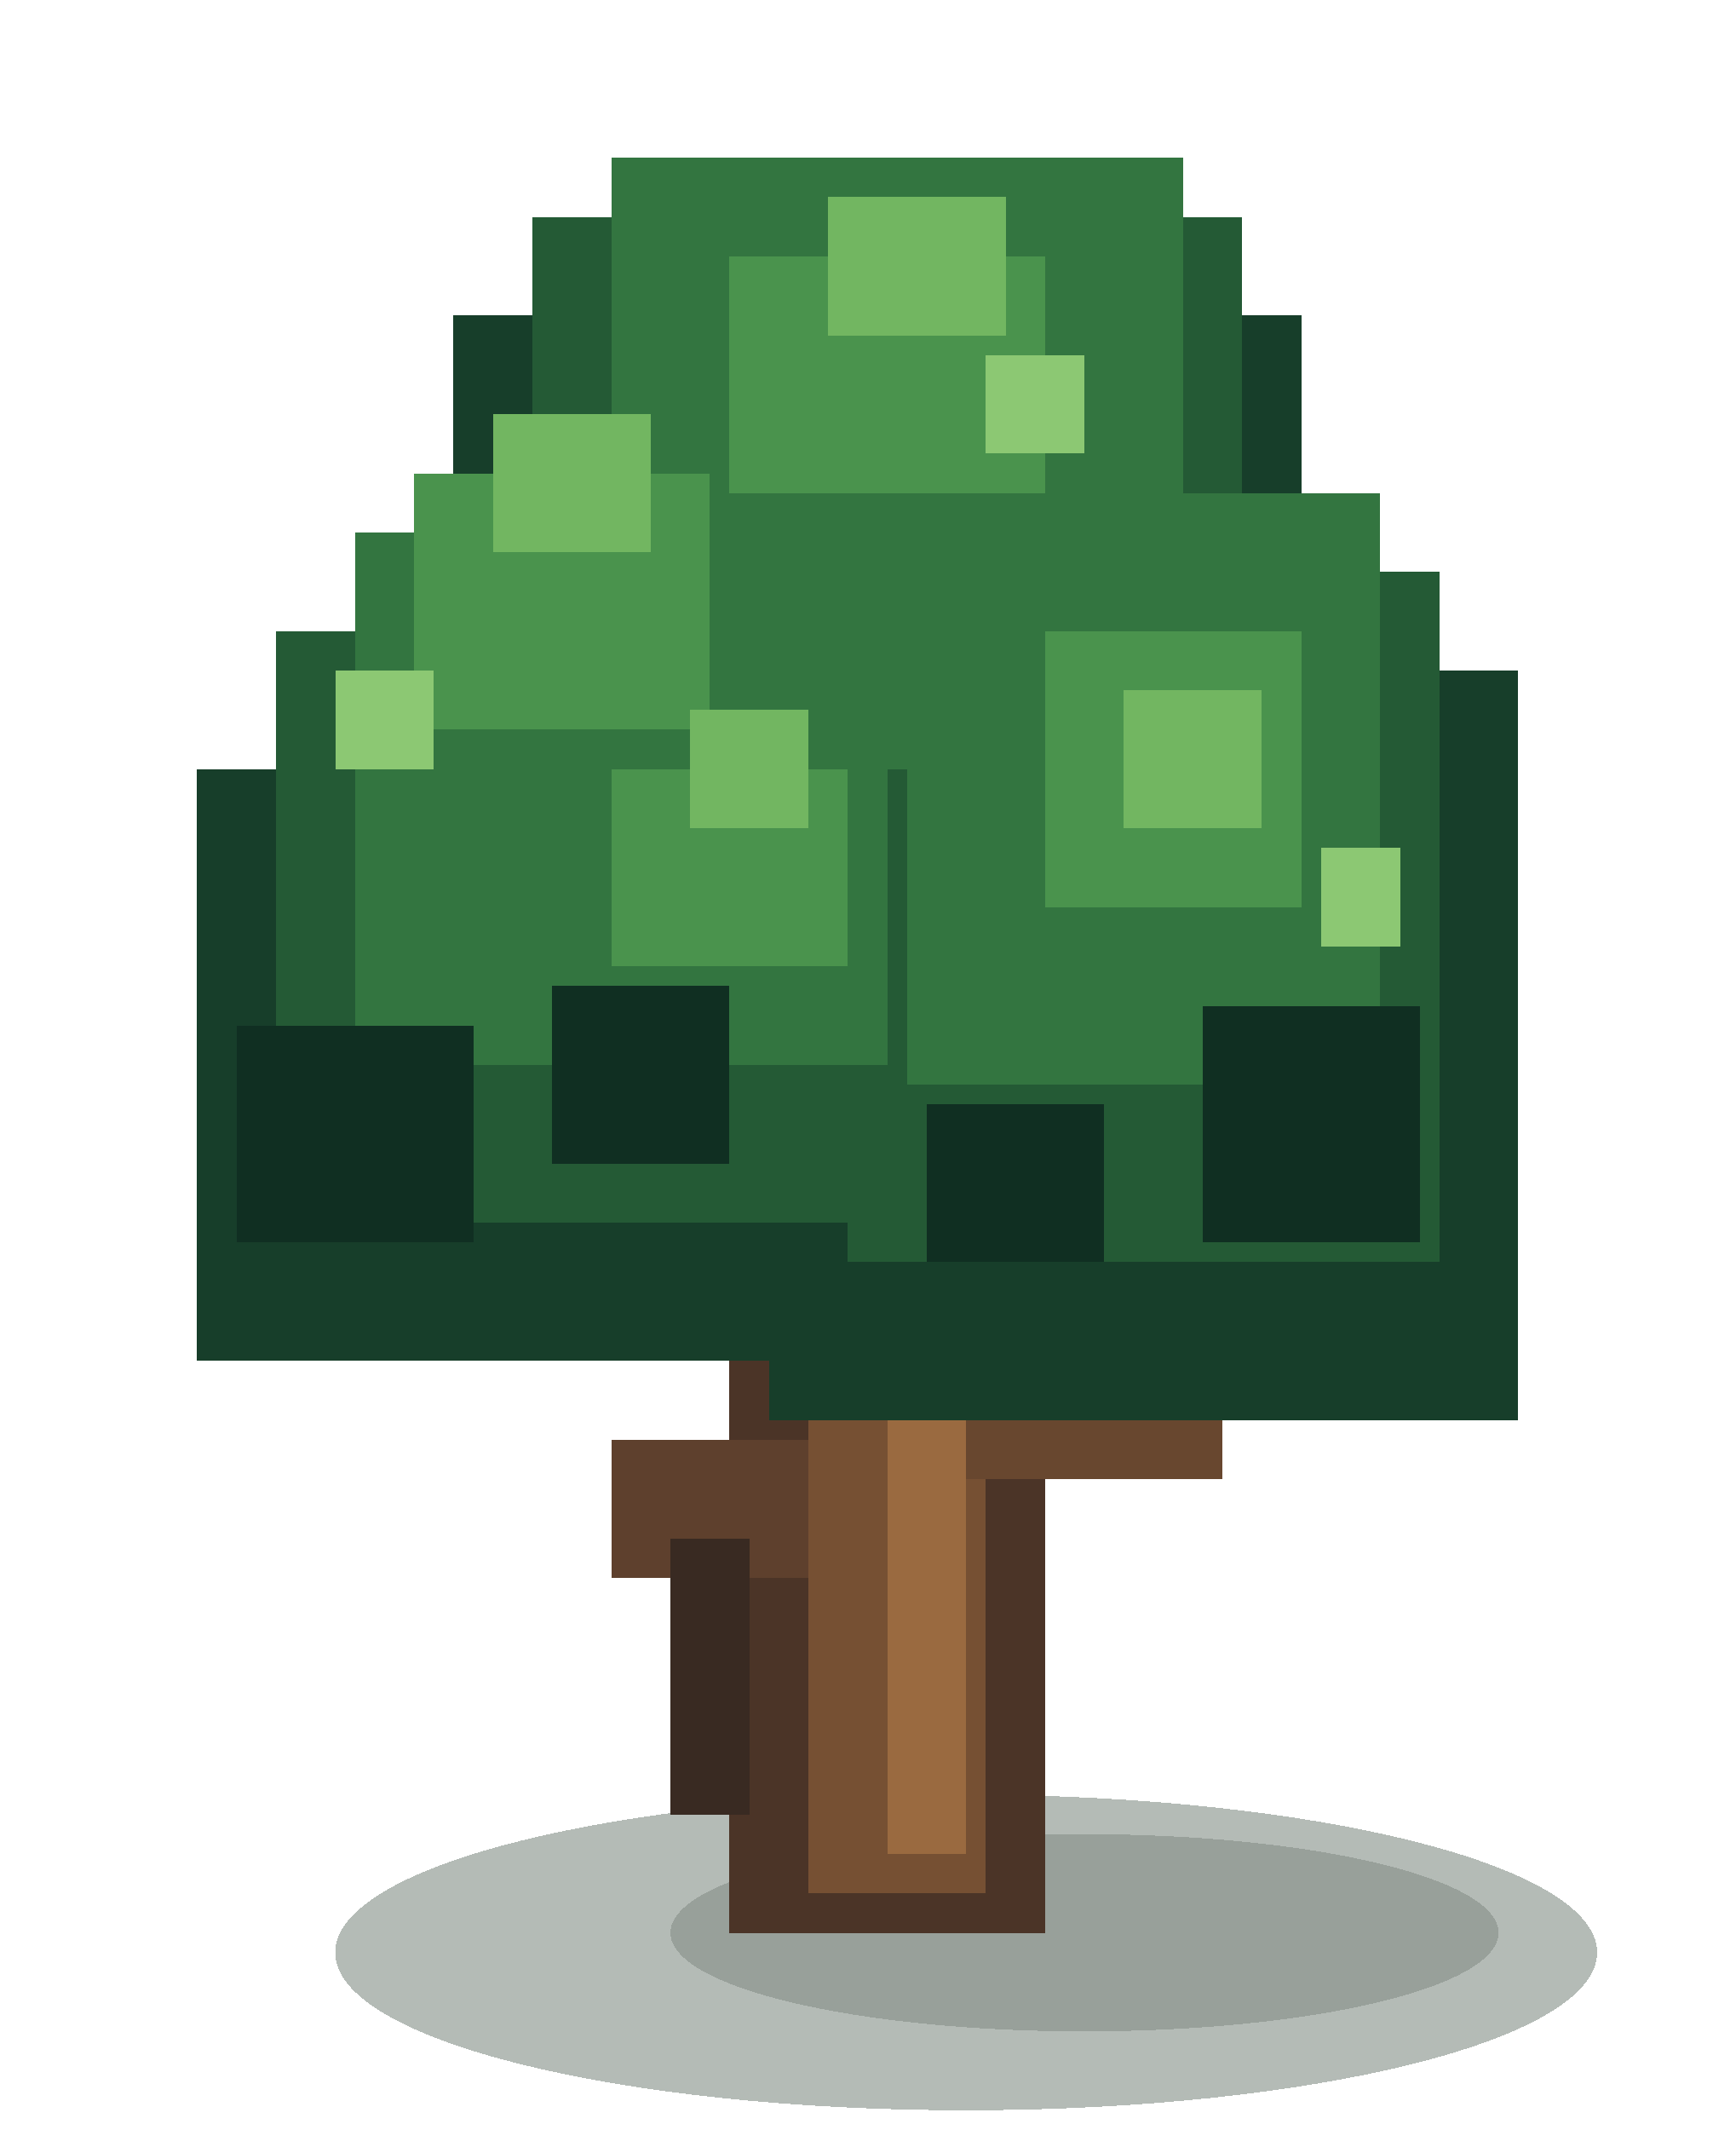
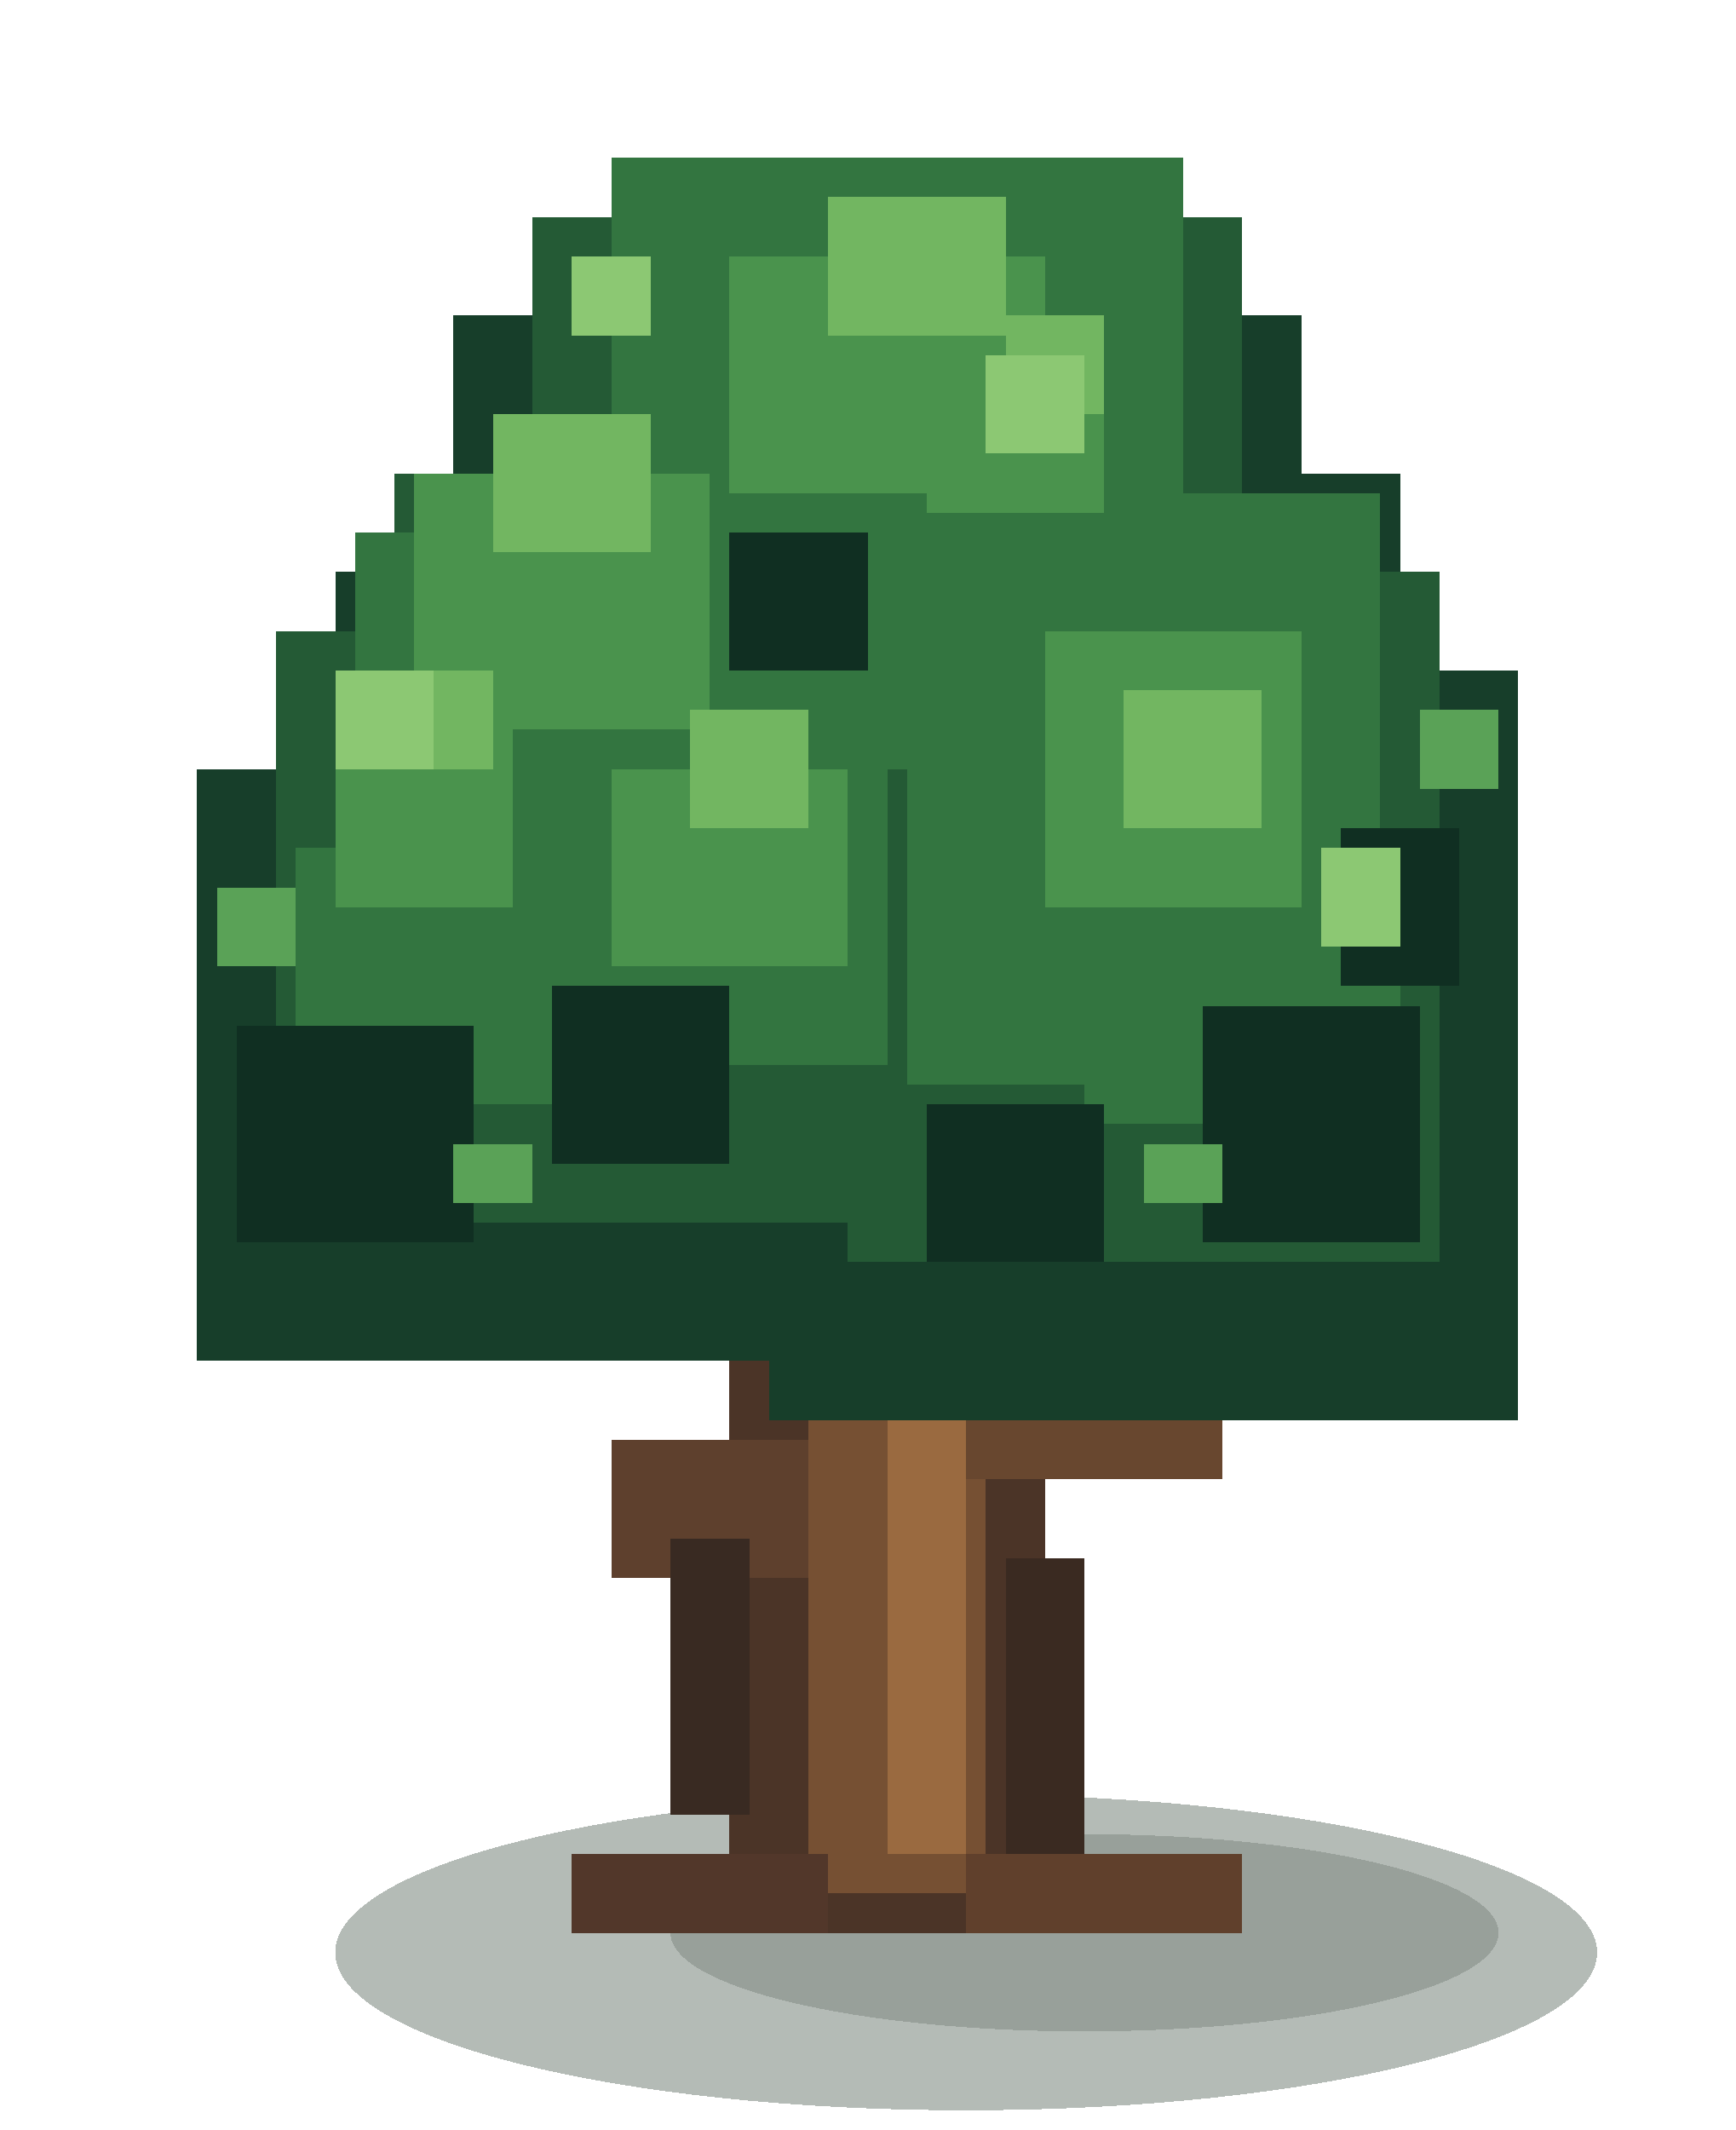
<svg xmlns="http://www.w3.org/2000/svg" width="88" height="108" viewBox="0 0 88 108" shape-rendering="crispEdges">
  <rect width="88" height="108" fill="none" />
  <ellipse cx="49" cy="99" rx="32" ry="8" fill="#233829" opacity=".34" />
  <ellipse cx="55" cy="98" rx="21" ry="5" fill="#17271e" opacity=".18" />
  <rect x="37" y="59" width="16" height="39" fill="#4b3427" />
  <rect x="41" y="58" width="9" height="38" fill="#765033" />
  <rect x="45" y="61" width="4" height="33" fill="#9a6a40" />
  <rect x="31" y="73" width="10" height="7" fill="#5e402d" />
  <rect x="49" y="68" width="13" height="7" fill="#68472f" />
  <rect x="34" y="78" width="4" height="14" fill="#392a22" />
+   <rect x="51" y="79" width="4" height="16" fill="#3a2a21" />
+   <rect x="29" y="94" width="13" height="4" fill="#52372a" />
+   <rect x="49" y="94" width="14" height="4" fill="#60402c" />
  <g fill="#173e2a">
    <rect x="10" y="39" width="38" height="30" />
    <rect x="39" y="34" width="38" height="38" />
    <rect x="23" y="16" width="43" height="42" />
+     <rect x="17" y="29" width="13" height="16" />
+     <rect x="56" y="24" width="15" height="18" />
  </g>
  <g fill="#245a35">
    <rect x="14" y="32" width="34" height="30" />
    <rect x="43" y="29" width="30" height="35" />
    <rect x="27" y="11" width="36" height="38" />
+     <rect x="20" y="24" width="16" height="18" />
  </g>
  <g fill="#337540">
    <rect x="18" y="27" width="27" height="27" />
    <rect x="46" y="25" width="24" height="30" />
    <rect x="31" y="8" width="29" height="31" />
+     <rect x="15" y="43" width="18" height="13" />
+     <rect x="55" y="43" width="16" height="14" />
  </g>
  <g fill="#4a934d">
    <rect x="21" y="24" width="15" height="13" />
    <rect x="37" y="13" width="16" height="12" />
    <rect x="53" y="32" width="13" height="14" />
    <rect x="31" y="39" width="12" height="10" />
+     <rect x="17" y="37" width="9" height="9" />
+     <rect x="47" y="18" width="9" height="8" />
  </g>
  <g fill="#72b661">
    <rect x="25" y="21" width="8" height="7" />
    <rect x="42" y="10" width="9" height="7" />
    <rect x="57" y="35" width="7" height="7" />
    <rect x="35" y="36" width="6" height="6" />
+     <rect x="20" y="34" width="5" height="5" />
+     <rect x="51" y="16" width="5" height="5" />
  </g>
  <g fill="#102f22">
    <rect x="12" y="52" width="12" height="11" />
    <rect x="61" y="51" width="11" height="12" />
    <rect x="28" y="50" width="9" height="9" />
    <rect x="47" y="56" width="9" height="8" />
+     <rect x="37" y="27" width="7" height="7" />
+     <rect x="68" y="42" width="6" height="8" />
  </g>
  <g fill="#8cc873">
    <rect x="17" y="34" width="5" height="5" />
    <rect x="50" y="18" width="5" height="5" />
    <rect x="67" y="43" width="4" height="5" />
+     <rect x="29" y="13" width="4" height="4" />
+   </g>
+   <g fill="#5aa257">
+     <rect x="11" y="45" width="4" height="4" />
+     <rect x="72" y="36" width="4" height="4" />
+     <rect x="23" y="58" width="4" height="3" />
+     <rect x="58" y="58" width="4" height="3" />
  </g>
</svg>
